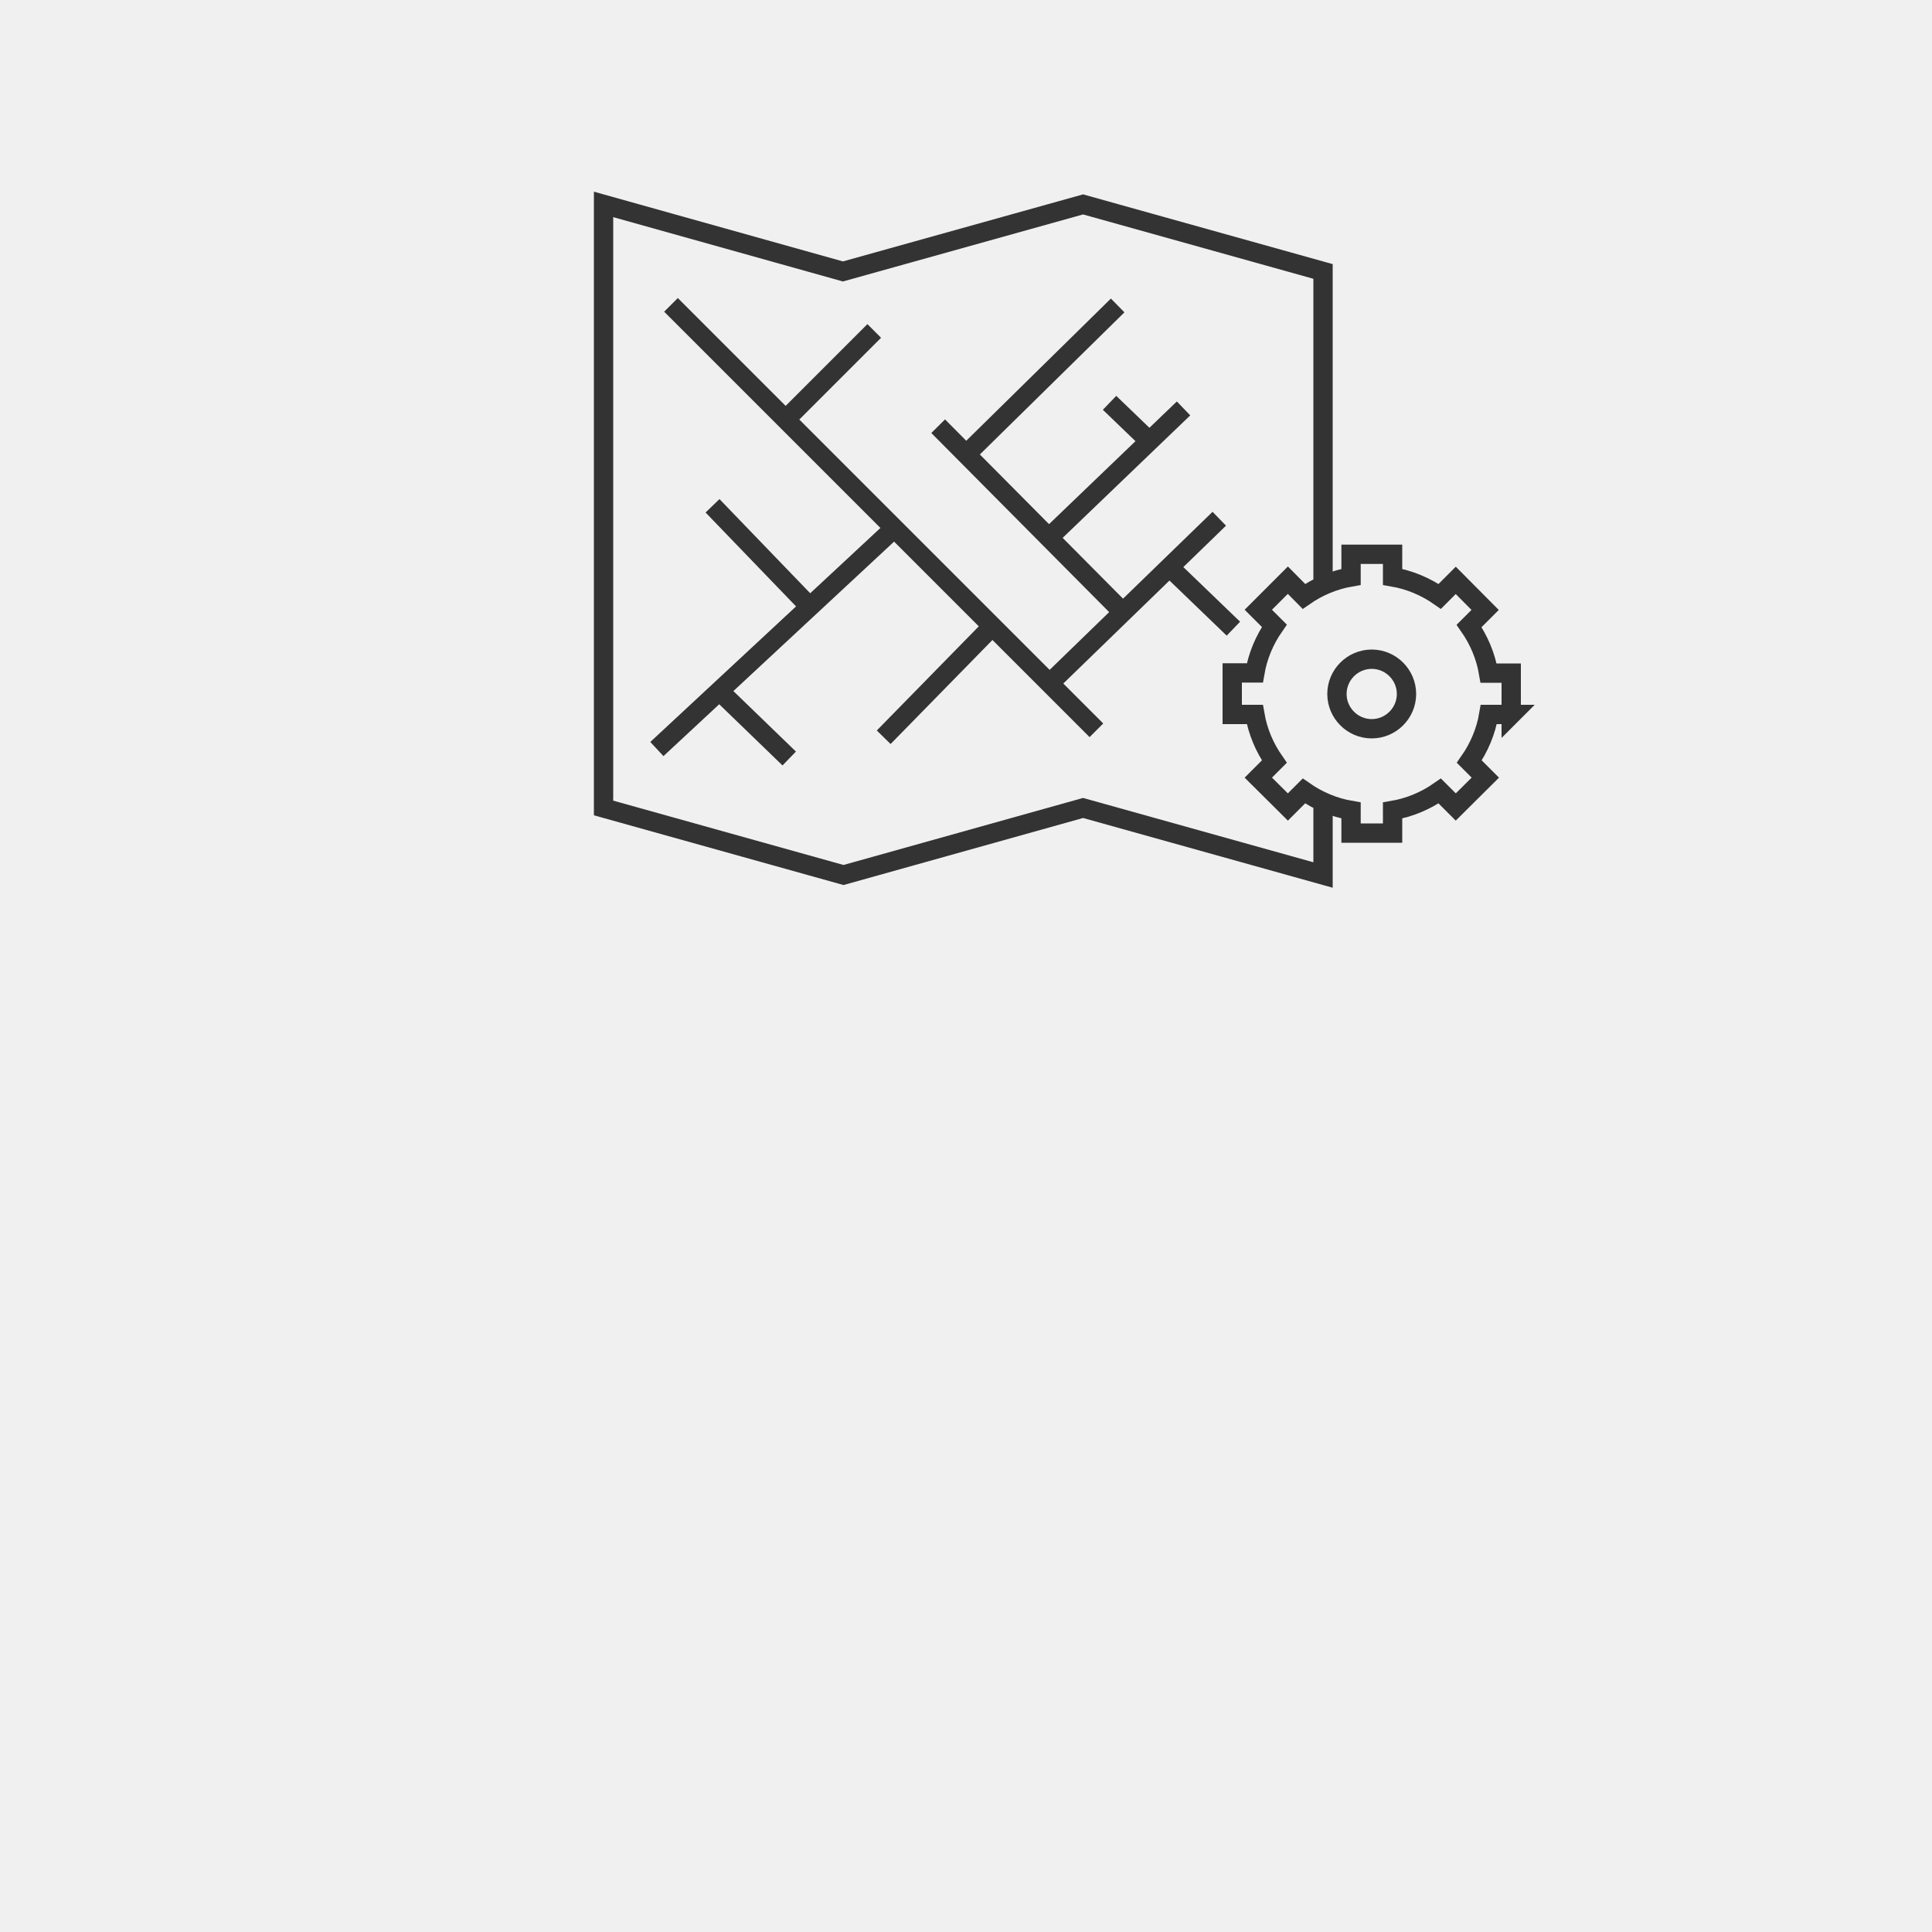
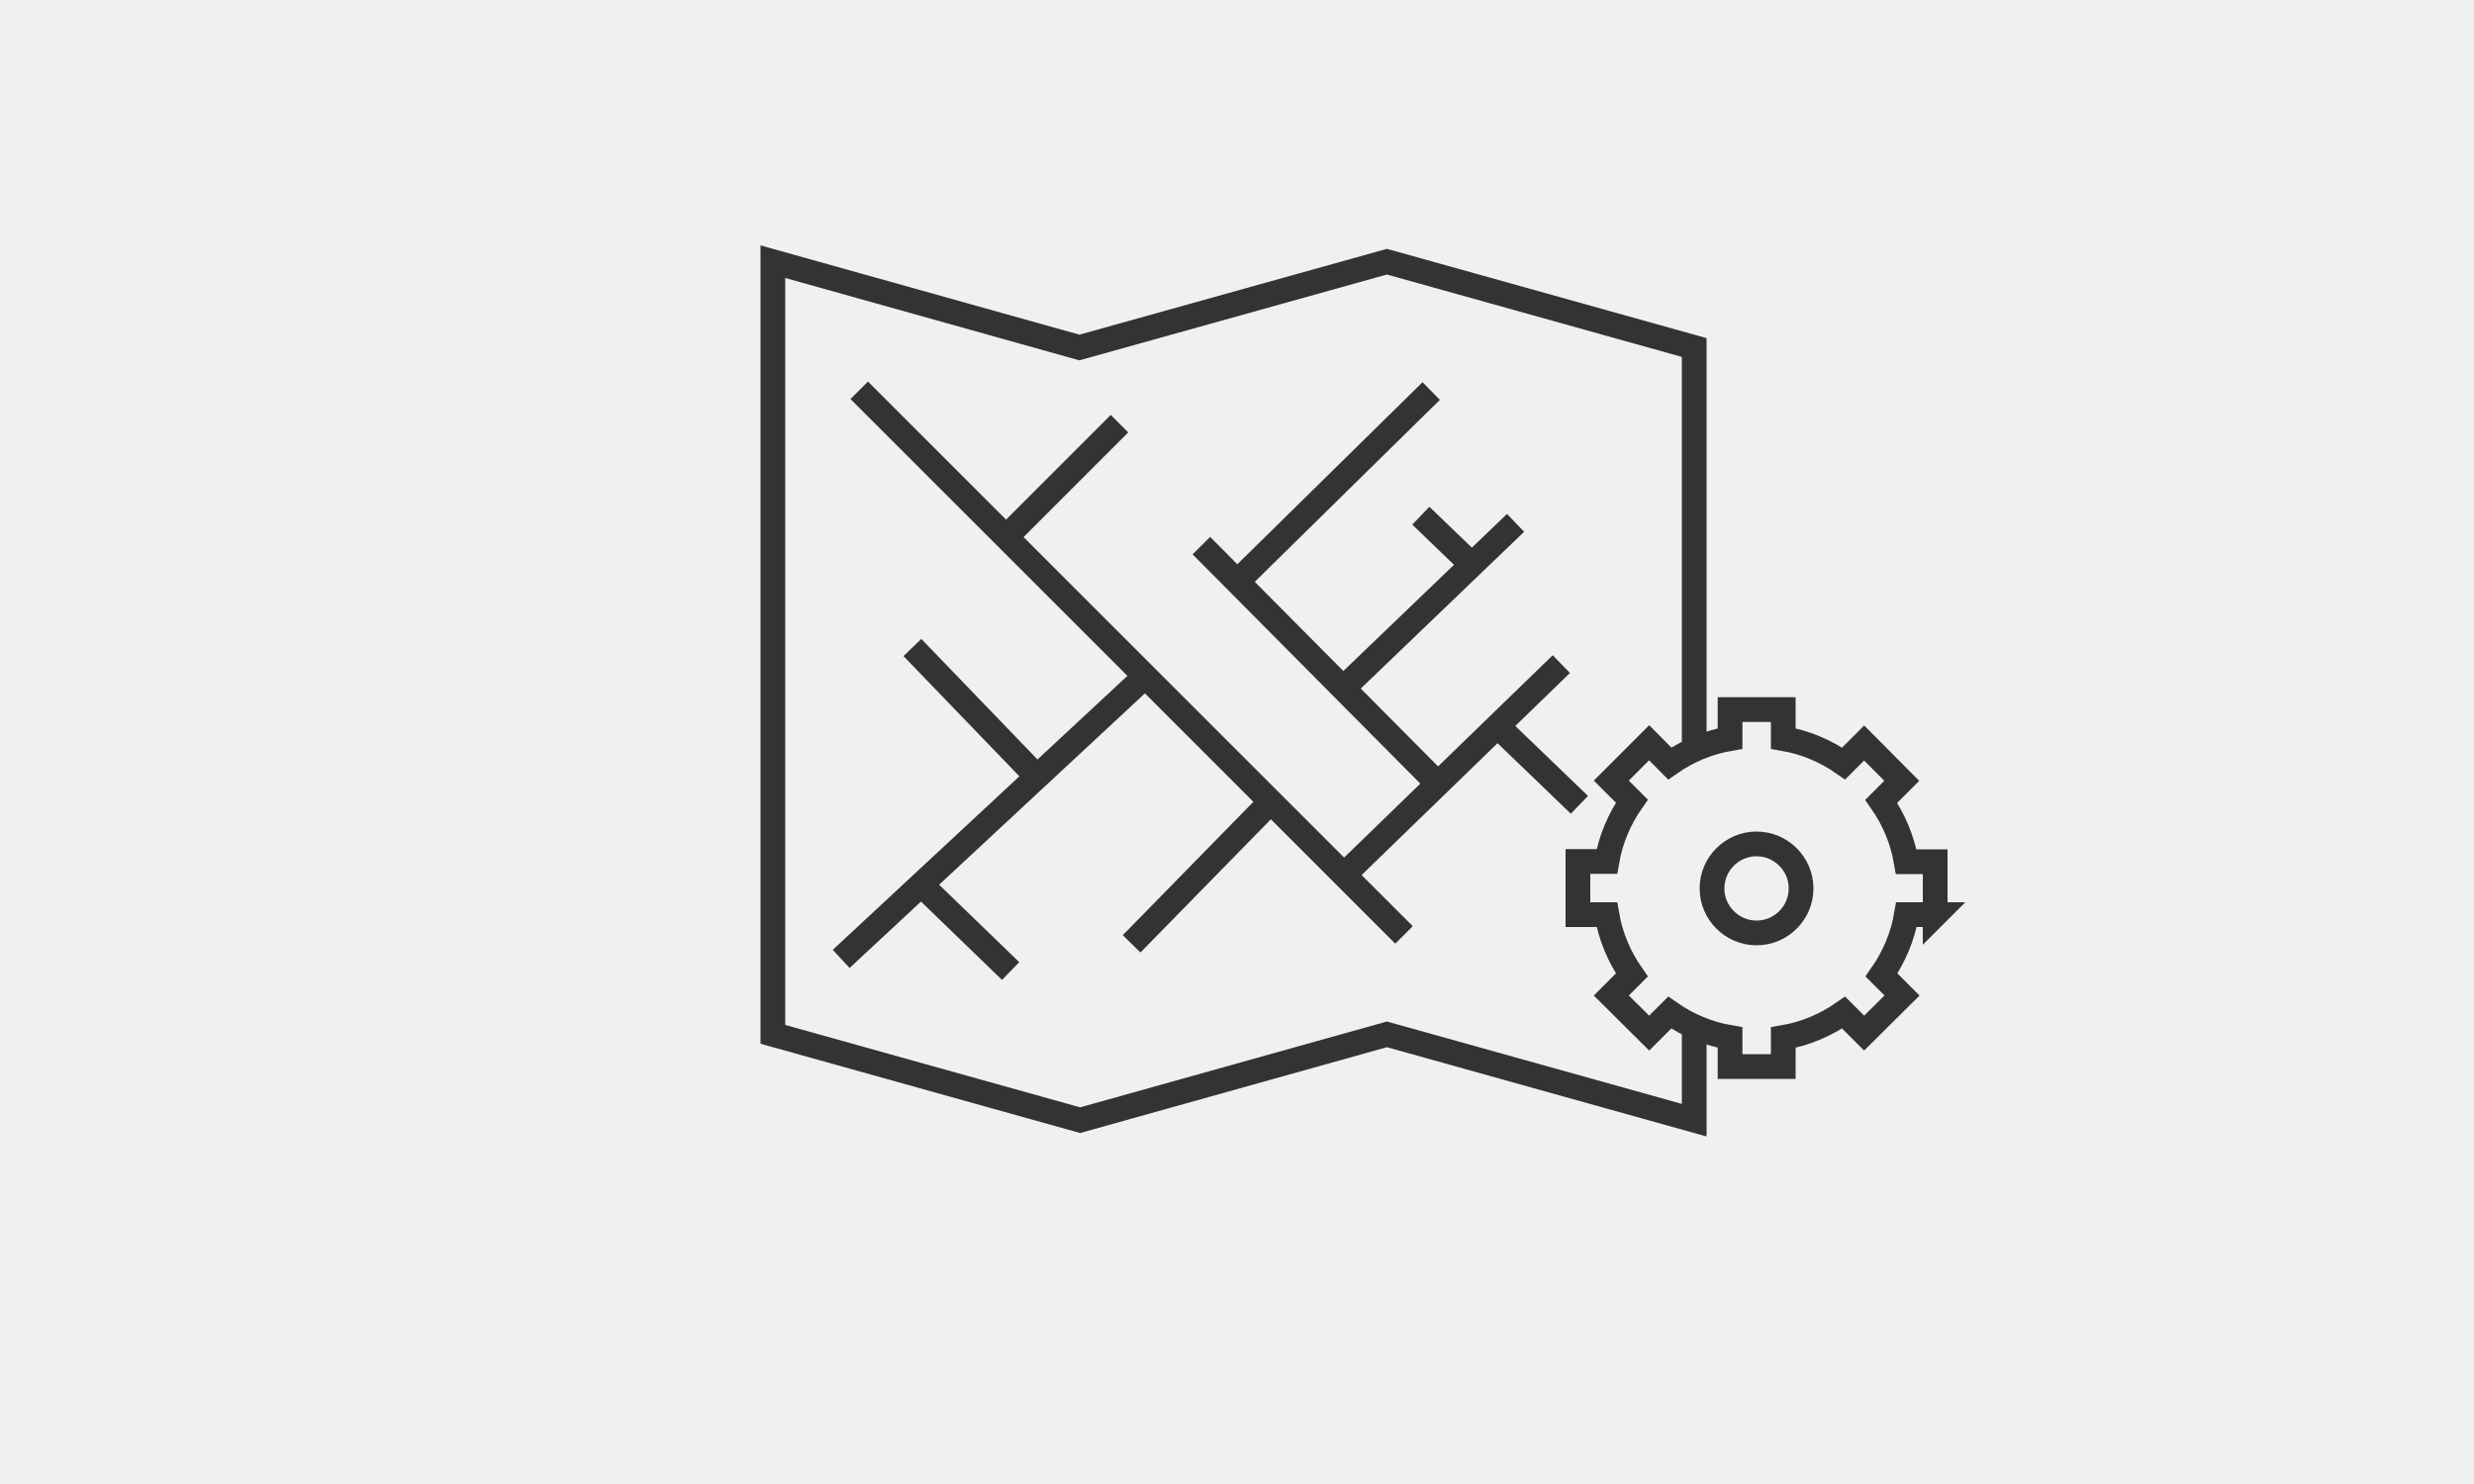
- <svg xmlns="http://www.w3.org/2000/svg" id="Layer_1" data-name="Layer 1" viewBox="0 0 100 100">
+ <svg xmlns="http://www.w3.org/2000/svg" id="Layer_1" data-name="Layer 1" viewBox="0 0 100 60">
  <defs>
    <style>
      .cls-1, .cls-2, .cls-3 {
        fill: none;
      }

      .cls-4 {
        clip-path: url(#clippath);
      }

      .cls-5 {
        fill: #fff;
      }

      .cls-2 {
        stroke-miterlimit: 10;
      }

      .cls-2, .cls-3 {
        stroke: #333;
      }
    </style>
    <clipPath id="clippath">
      <rect class="cls-1" x="19.49" y="-2.44" width="60.75" height="60.75" />
    </clipPath>
  </defs>
  <g>
    <g>
      <line class="cls-2" x1="34.73" y1="15.78" x2="56.75" y2="37.8" />
      <line class="cls-2" x1="34" y1="38.77" x2="46.29" y2="27.34" />
      <line class="cls-2" x1="36.88" y1="26.18" x2="41.92" y2="31.41" />
      <line class="cls-2" x1="40.85" y1="39.26" x2="37.24" y2="35.77" />
      <line class="cls-2" x1="40.67" y1="21.71" x2="45.25" y2="17.13" />
      <line class="cls-2" x1="48.56" y1="22.06" x2="58.28" y2="31.85" />
      <line class="cls-2" x1="54.41" y1="35.29" x2="63.11" y2="26.85" />
      <line class="cls-2" x1="54.29" y1="27.83" x2="61.26" y2="21.14" />
      <line class="cls-2" x1="50.13" y1="23.4" x2="57.85" y2="15.81" />
      <line class="cls-2" x1="45.74" y1="38.16" x2="51.37" y2="32.41" />
      <line class="cls-2" x1="60.63" y1="29.45" x2="63.84" y2="32.54" />
      <line class="cls-2" x1="59.55" y1="22.89" x2="57.43" y2="20.85" />
      <g>
        <path class="cls-3" d="M78.22,36.99v-2.15h-1.17c-.15-.88-.5-1.71-1.01-2.44l.83-.83-1.52-1.53-.83,.83c-.73-.51-1.56-.86-2.44-1.01v-1.17h-2.15v1.17c-.88,.15-1.71,.5-2.44,1.01l-.83-.84-1.53,1.53,.83,.83c-.51,.73-.86,1.56-1.01,2.44h-1.17v2.15h1.17c.15,.88,.5,1.71,1.01,2.44l-.83,.83,1.53,1.52,.83-.83c.73,.51,1.56,.86,2.44,1.01v1.17h2.15v-1.17c.88-.15,1.71-.5,2.44-1.01l.83,.83,1.53-1.52-.83-.83c.51-.73,.86-1.56,1.01-2.44h1.17Z" />
        <path class="cls-3" d="M71,37.72c.99,0,1.8-.81,1.8-1.8s-.81-1.8-1.8-1.8-1.8,.81-1.8,1.8,.81,1.8,1.8,1.8Z" />
      </g>
    </g>
    <g class="cls-4">
      <path class="cls-2" d="M68.48,30.08V14.05l-12.42-3.47-12.43,3.47-12.39-3.47v31.24l12.42,3.47,12.4-3.47,12.42,3.47v-3.76" />
    </g>
  </g>
</svg>
